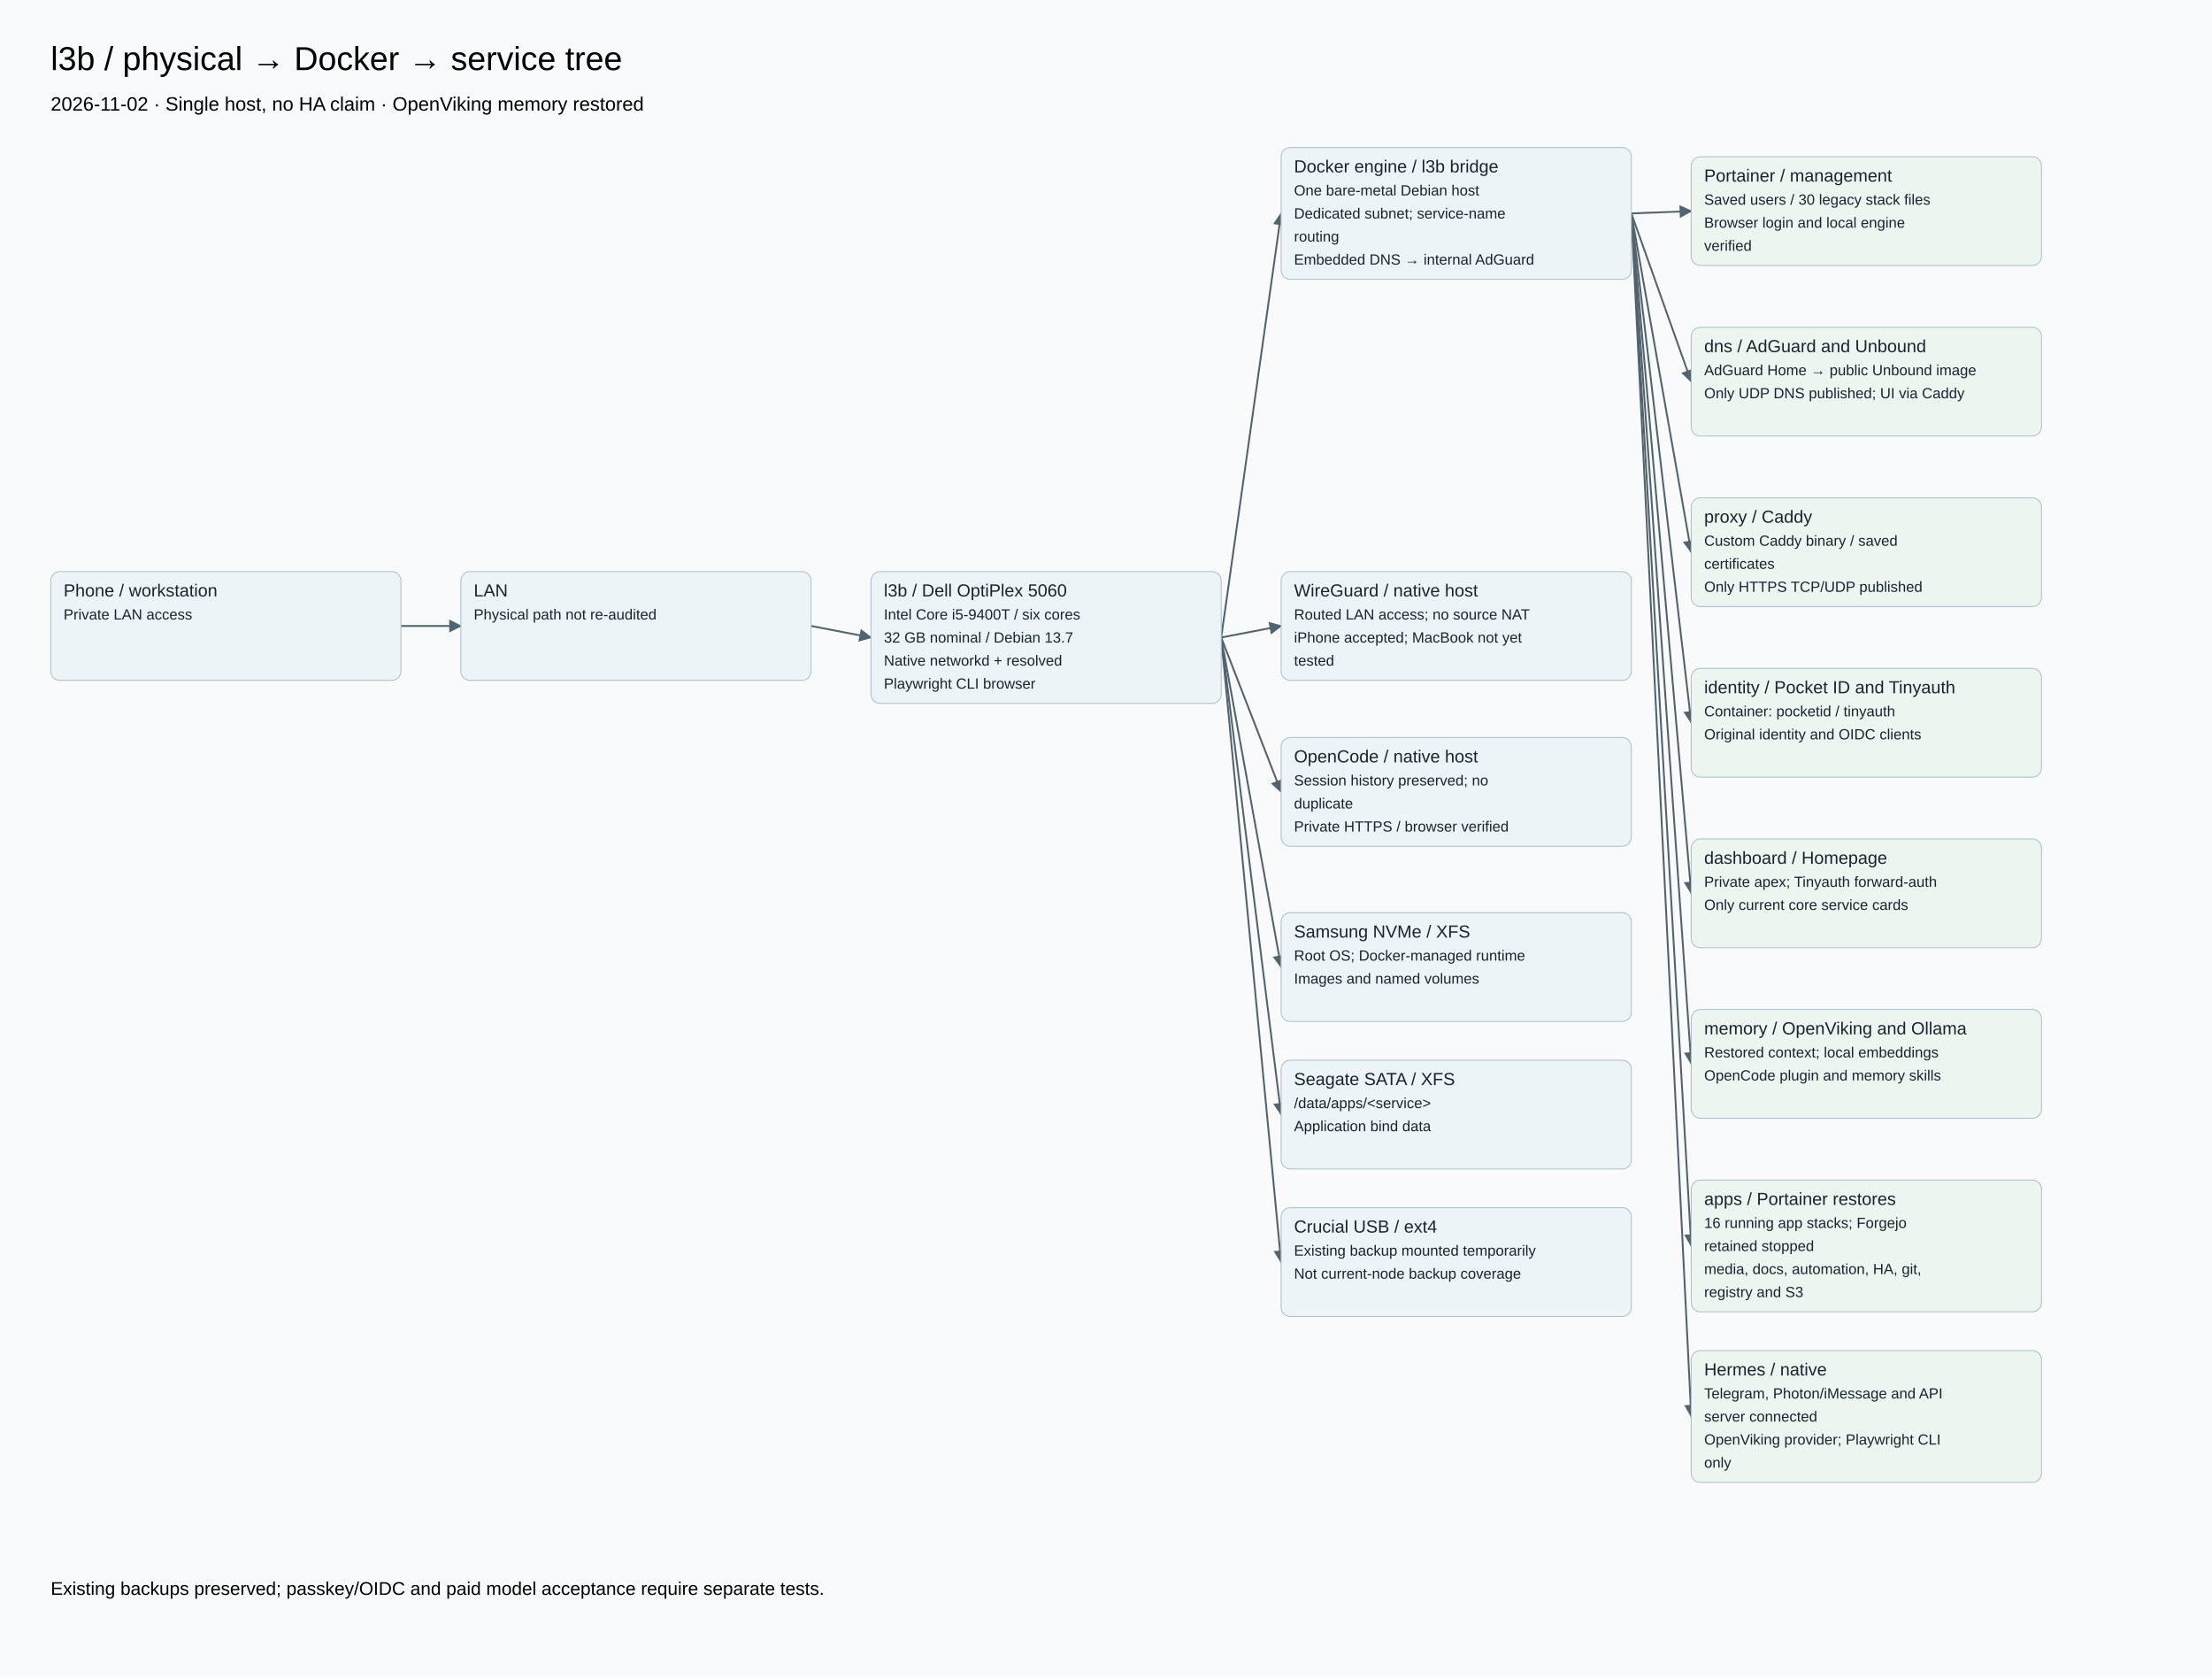
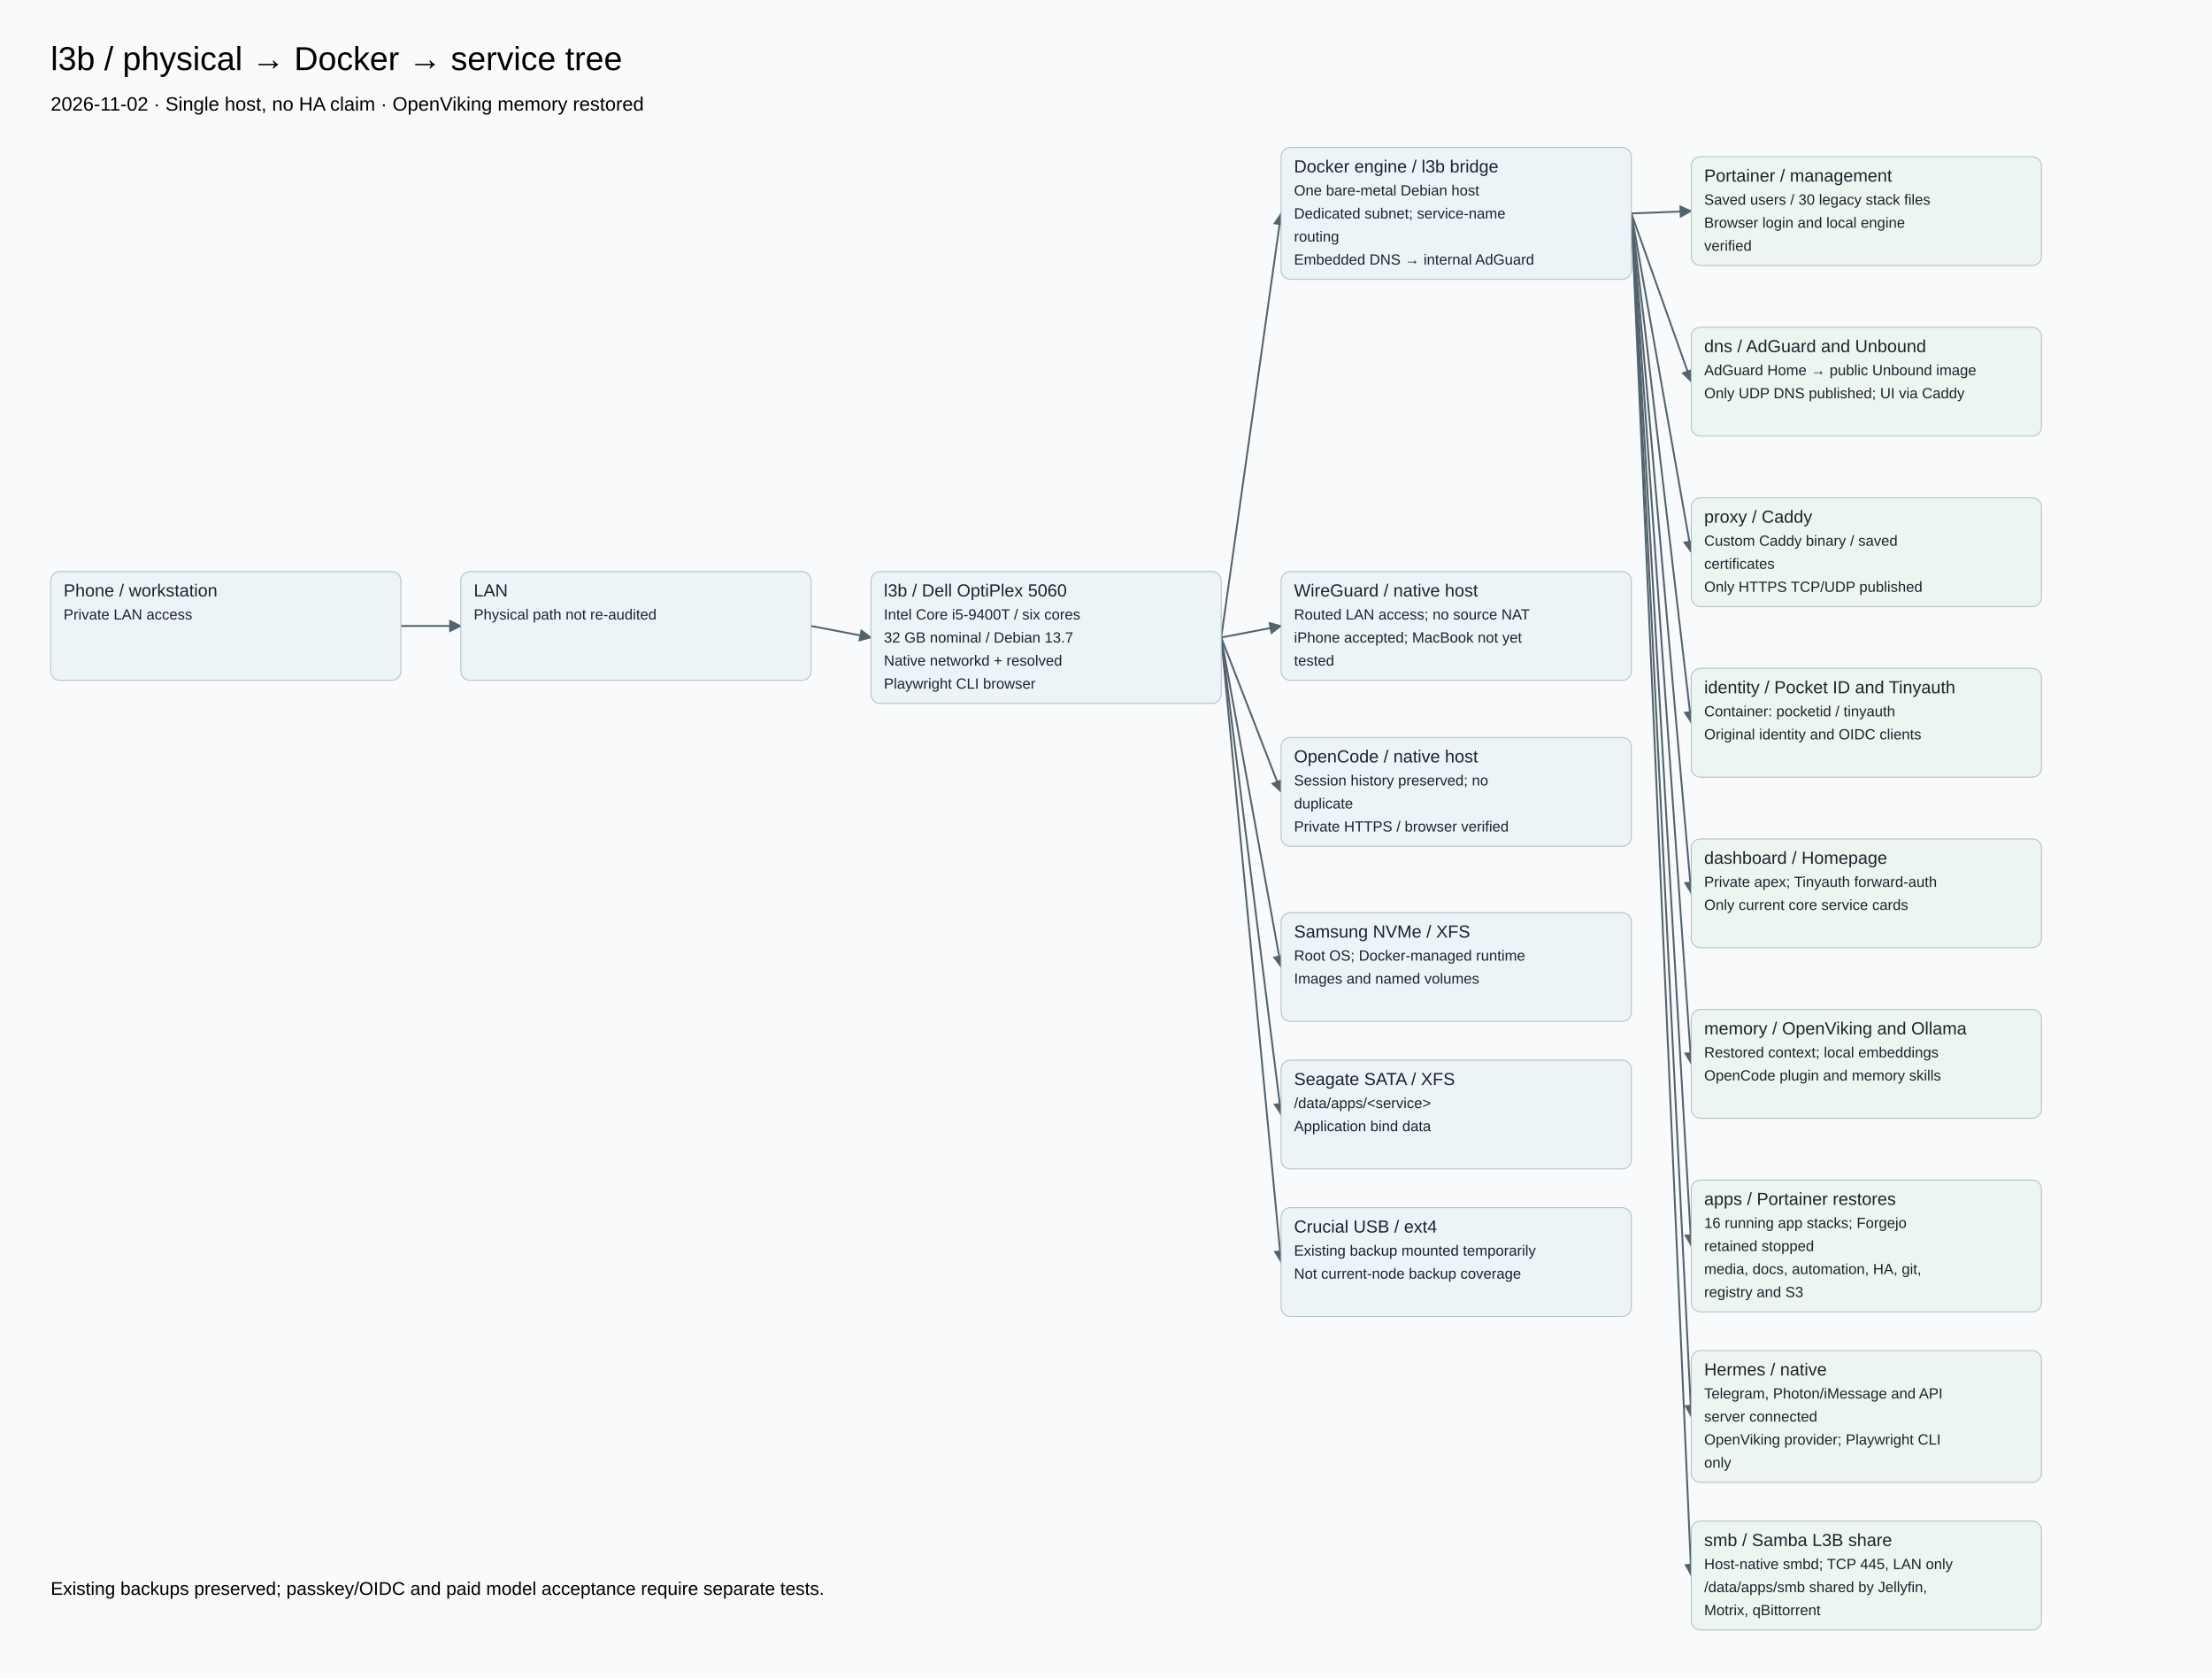
<svg xmlns="http://www.w3.org/2000/svg" width="2400" height="1820" viewBox="0 0 2400 1820" role="img">
  <defs>
    <marker id="arrow" viewBox="0 0 10 10" refX="9" refY="5" markerWidth="7" markerHeight="7" orient="auto-start-reverse">
      <path d="M0 0L10 5L0 10z" fill="#52636d" />
    </marker>
  </defs>
  <rect width="2400" height="1820" fill="#f8fafb" />
  <g font-family="Arial, sans-serif">
    <text x="55" y="76" font-size="36">l3b / physical → Docker → service tree</text>
    <text x="55" y="120" font-size="21">2026-11-02 · Single host, no HA claim · OpenViking memory restored</text>
    <path d="M435 679L500 679" fill="none" stroke="#52636d" stroke-width="2" marker-end="url(#arrow)" />
    <path d="M880 679L945 691.5" fill="none" stroke="#52636d" stroke-width="2" marker-end="url(#arrow)" />
    <path d="M1325 691.5L1390 231.5" fill="none" stroke="#52636d" stroke-width="2" marker-end="url(#arrow)" />
    <path d="M1325 691.5L1390 679" fill="none" stroke="#52636d" stroke-width="2" marker-end="url(#arrow)" />
    <path d="M1325 691.5L1390 859" fill="none" stroke="#52636d" stroke-width="2" marker-end="url(#arrow)" />
    <path d="M1325 691.5L1390 1049" fill="none" stroke="#52636d" stroke-width="2" marker-end="url(#arrow)" />
    <path d="M1325 691.5L1390 1209" fill="none" stroke="#52636d" stroke-width="2" marker-end="url(#arrow)" />
    <path d="M1325 691.5L1390 1369" fill="none" stroke="#52636d" stroke-width="2" marker-end="url(#arrow)" />
    <path d="M1770 231.5L1835 229" fill="none" stroke="#52636d" stroke-width="2" marker-end="url(#arrow)" />
    <path d="M1770 231.5L1835 414" fill="none" stroke="#52636d" stroke-width="2" marker-end="url(#arrow)" />
    <path d="M1770 231.5L1835 599" fill="none" stroke="#52636d" stroke-width="2" marker-end="url(#arrow)" />
    <path d="M1770 231.5L1835 784" fill="none" stroke="#52636d" stroke-width="2" marker-end="url(#arrow)" />
    <path d="M1770 231.5L1835 969" fill="none" stroke="#52636d" stroke-width="2" marker-end="url(#arrow)" />
    <path d="M1770 231.5L1835 1154" fill="none" stroke="#52636d" stroke-width="2" marker-end="url(#arrow)" />
    <path d="M1770 231.5L1835 1351.5" fill="none" stroke="#52636d" stroke-width="2" marker-end="url(#arrow)" />
    <path d="M1770 231.5L1835 1536.5" fill="none" stroke="#52636d" stroke-width="2" marker-end="url(#arrow)" />
+     <path d="M1770 231.5L1835 1709" fill="none" stroke="#52636d" stroke-width="2" marker-end="url(#arrow)" />
    <g data-node="true">
      <rect x="55" y="620" width="380" height="118" rx="10" fill="#edf4f8" stroke="#aebfc7" />
      <text x="69" y="647" font-size="19" fill="#18252c">Phone / workstation</text>
      <text x="69" y="672" font-size="16" fill="#18252c">Private LAN access</text>
    </g>
    <g data-node="true">
      <rect x="500" y="620" width="380" height="118" rx="10" fill="#edf4f8" stroke="#aebfc7" />
      <text x="514" y="647" font-size="19" fill="#18252c">LAN</text>
      <text x="514" y="672" font-size="16" fill="#18252c">Physical path not re-audited</text>
    </g>
    <g data-node="true">
      <rect x="945" y="620" width="380" height="143" rx="10" fill="#edf4f8" stroke="#aebfc7" />
      <text x="959" y="647" font-size="19" fill="#18252c">l3b / Dell OptiPlex 5060</text>
      <text x="959" y="672" font-size="16" fill="#18252c">Intel Core i5-9400T / six cores</text>
      <text x="959" y="697" font-size="16" fill="#18252c">32 GB nominal / Debian 13.7</text>
      <text x="959" y="722" font-size="16" fill="#18252c">Native networkd + resolved</text>
      <text x="959" y="747" font-size="16" fill="#18252c">Playwright CLI browser</text>
    </g>
    <g data-node="true">
      <rect x="1390" y="160" width="380" height="143" rx="10" fill="#edf4f8" stroke="#aebfc7" />
      <text x="1404" y="187" font-size="19" fill="#18252c">Docker engine / l3b bridge</text>
      <text x="1404" y="212" font-size="16" fill="#18252c">One bare-metal Debian host</text>
      <text x="1404" y="237" font-size="16" fill="#18252c">Dedicated subnet; service-name</text>
      <text x="1404" y="262" font-size="16" fill="#18252c">routing</text>
      <text x="1404" y="287" font-size="16" fill="#18252c">Embedded DNS → internal AdGuard</text>
    </g>
    <g data-node="true">
      <rect x="1390" y="620" width="380" height="118" rx="10" fill="#edf4f8" stroke="#aebfc7" />
      <text x="1404" y="647" font-size="19" fill="#18252c">WireGuard / native host</text>
      <text x="1404" y="672" font-size="16" fill="#18252c">Routed LAN access; no source NAT</text>
      <text x="1404" y="697" font-size="16" fill="#18252c">iPhone accepted; MacBook not yet</text>
      <text x="1404" y="722" font-size="16" fill="#18252c">tested</text>
    </g>
    <g data-node="true">
      <rect x="1390" y="800" width="380" height="118" rx="10" fill="#edf4f8" stroke="#aebfc7" />
      <text x="1404" y="827" font-size="19" fill="#18252c">OpenCode / native host</text>
      <text x="1404" y="852" font-size="16" fill="#18252c">Session history preserved; no</text>
      <text x="1404" y="877" font-size="16" fill="#18252c">duplicate</text>
      <text x="1404" y="902" font-size="16" fill="#18252c">Private HTTPS / browser verified</text>
    </g>
    <g data-node="true">
      <rect x="1390" y="990" width="380" height="118" rx="10" fill="#edf4f8" stroke="#aebfc7" />
      <text x="1404" y="1017" font-size="19" fill="#18252c">Samsung NVMe / XFS</text>
      <text x="1404" y="1042" font-size="16" fill="#18252c">Root OS; Docker-managed runtime</text>
      <text x="1404" y="1067" font-size="16" fill="#18252c">Images and named volumes</text>
    </g>
    <g data-node="true">
      <rect x="1390" y="1150" width="380" height="118" rx="10" fill="#edf4f8" stroke="#aebfc7" />
      <text x="1404" y="1177" font-size="19" fill="#18252c">Seagate SATA / XFS</text>
      <text x="1404" y="1202" font-size="16" fill="#18252c">/data/apps/&lt;service&gt;</text>
      <text x="1404" y="1227" font-size="16" fill="#18252c">Application bind data</text>
    </g>
    <g data-node="true">
      <rect x="1390" y="1310" width="380" height="118" rx="10" fill="#edf4f8" stroke="#aebfc7" />
      <text x="1404" y="1337" font-size="19" fill="#18252c">Crucial USB / ext4</text>
      <text x="1404" y="1362" font-size="16" fill="#18252c">Existing backup mounted temporarily</text>
      <text x="1404" y="1387" font-size="16" fill="#18252c">Not current-node backup coverage</text>
    </g>
    <g data-node="true">
      <rect x="1835" y="170" width="380" height="118" rx="10" fill="#edf5f1" stroke="#aebfc7" />
      <text x="1849" y="197" font-size="19" fill="#18252c">Portainer / management</text>
      <text x="1849" y="222" font-size="16" fill="#18252c">Saved users / 30 legacy stack files</text>
      <text x="1849" y="247" font-size="16" fill="#18252c">Browser login and local engine</text>
      <text x="1849" y="272" font-size="16" fill="#18252c">verified</text>
    </g>
    <g data-node="true">
      <rect x="1835" y="355" width="380" height="118" rx="10" fill="#edf5f1" stroke="#aebfc7" />
      <text x="1849" y="382" font-size="19" fill="#18252c">dns / AdGuard and Unbound</text>
      <text x="1849" y="407" font-size="16" fill="#18252c">AdGuard Home → public Unbound image</text>
      <text x="1849" y="432" font-size="16" fill="#18252c">Only UDP DNS published; UI via Caddy</text>
    </g>
    <g data-node="true">
      <rect x="1835" y="540" width="380" height="118" rx="10" fill="#edf5f1" stroke="#aebfc7" />
      <text x="1849" y="567" font-size="19" fill="#18252c">proxy / Caddy</text>
      <text x="1849" y="592" font-size="16" fill="#18252c">Custom Caddy binary / saved</text>
      <text x="1849" y="617" font-size="16" fill="#18252c">certificates</text>
      <text x="1849" y="642" font-size="16" fill="#18252c">Only HTTPS TCP/UDP published</text>
    </g>
    <g data-node="true">
      <rect x="1835" y="725" width="380" height="118" rx="10" fill="#edf5f1" stroke="#aebfc7" />
      <text x="1849" y="752" font-size="19" fill="#18252c">identity / Pocket ID and Tinyauth</text>
      <text x="1849" y="777" font-size="16" fill="#18252c">Container: pocketid / tinyauth</text>
      <text x="1849" y="802" font-size="16" fill="#18252c">Original identity and OIDC clients</text>
    </g>
    <g data-node="true">
      <rect x="1835" y="910" width="380" height="118" rx="10" fill="#edf5f1" stroke="#aebfc7" />
      <text x="1849" y="937" font-size="19" fill="#18252c">dashboard / Homepage</text>
      <text x="1849" y="962" font-size="16" fill="#18252c">Private apex; Tinyauth forward-auth</text>
      <text x="1849" y="987" font-size="16" fill="#18252c">Only current core service cards</text>
    </g>
    <g data-node="true">
      <rect x="1835" y="1095" width="380" height="118" rx="10" fill="#edf5f1" stroke="#aebfc7" />
      <text x="1849" y="1122" font-size="19" fill="#18252c">memory / OpenViking and Ollama</text>
      <text x="1849" y="1147" font-size="16" fill="#18252c">Restored context; local embeddings</text>
      <text x="1849" y="1172" font-size="16" fill="#18252c">OpenCode plugin and memory skills</text>
    </g>
    <g data-node="true">
      <rect x="1835" y="1280" width="380" height="143" rx="10" fill="#edf5f1" stroke="#aebfc7" />
      <text x="1849" y="1307" font-size="19" fill="#18252c">apps / Portainer restores</text>
      <text x="1849" y="1332" font-size="16" fill="#18252c">16 running app stacks; Forgejo</text>
      <text x="1849" y="1357" font-size="16" fill="#18252c">retained stopped</text>
      <text x="1849" y="1382" font-size="16" fill="#18252c">media, docs, automation, HA, git,</text>
      <text x="1849" y="1407" font-size="16" fill="#18252c">registry and S3</text>
    </g>
    <g data-node="true">
      <rect x="1835" y="1465" width="380" height="143" rx="10" fill="#edf5f1" stroke="#aebfc7" />
      <text x="1849" y="1492" font-size="19" fill="#18252c">Hermes / native</text>
      <text x="1849" y="1517" font-size="16" fill="#18252c">Telegram, Photon/iMessage and API</text>
      <text x="1849" y="1542" font-size="16" fill="#18252c">server connected</text>
      <text x="1849" y="1567" font-size="16" fill="#18252c">OpenViking provider; Playwright CLI</text>
      <text x="1849" y="1592" font-size="16" fill="#18252c">only</text>
    </g>
+     <g data-node="true">
+       <rect x="1835" y="1650" width="380" height="118" rx="10" fill="#edf5f1" stroke="#aebfc7" />
+       <text x="1849" y="1677" font-size="19" fill="#18252c">smb / Samba L3B share</text>
+       <text x="1849" y="1702" font-size="16" fill="#18252c">Host-native smbd; TCP 445, LAN only</text>
+       <text x="1849" y="1727" font-size="16" fill="#18252c">/data/apps/smb shared by Jellyfin,</text>
+       <text x="1849" y="1752" font-size="16" fill="#18252c">Motrix, qBittorrent</text>
+     </g>
    <text x="55" y="1730" font-size="20">Existing backups preserved; passkey/OIDC and paid model acceptance require separate tests.</text>
  </g>
</svg>
